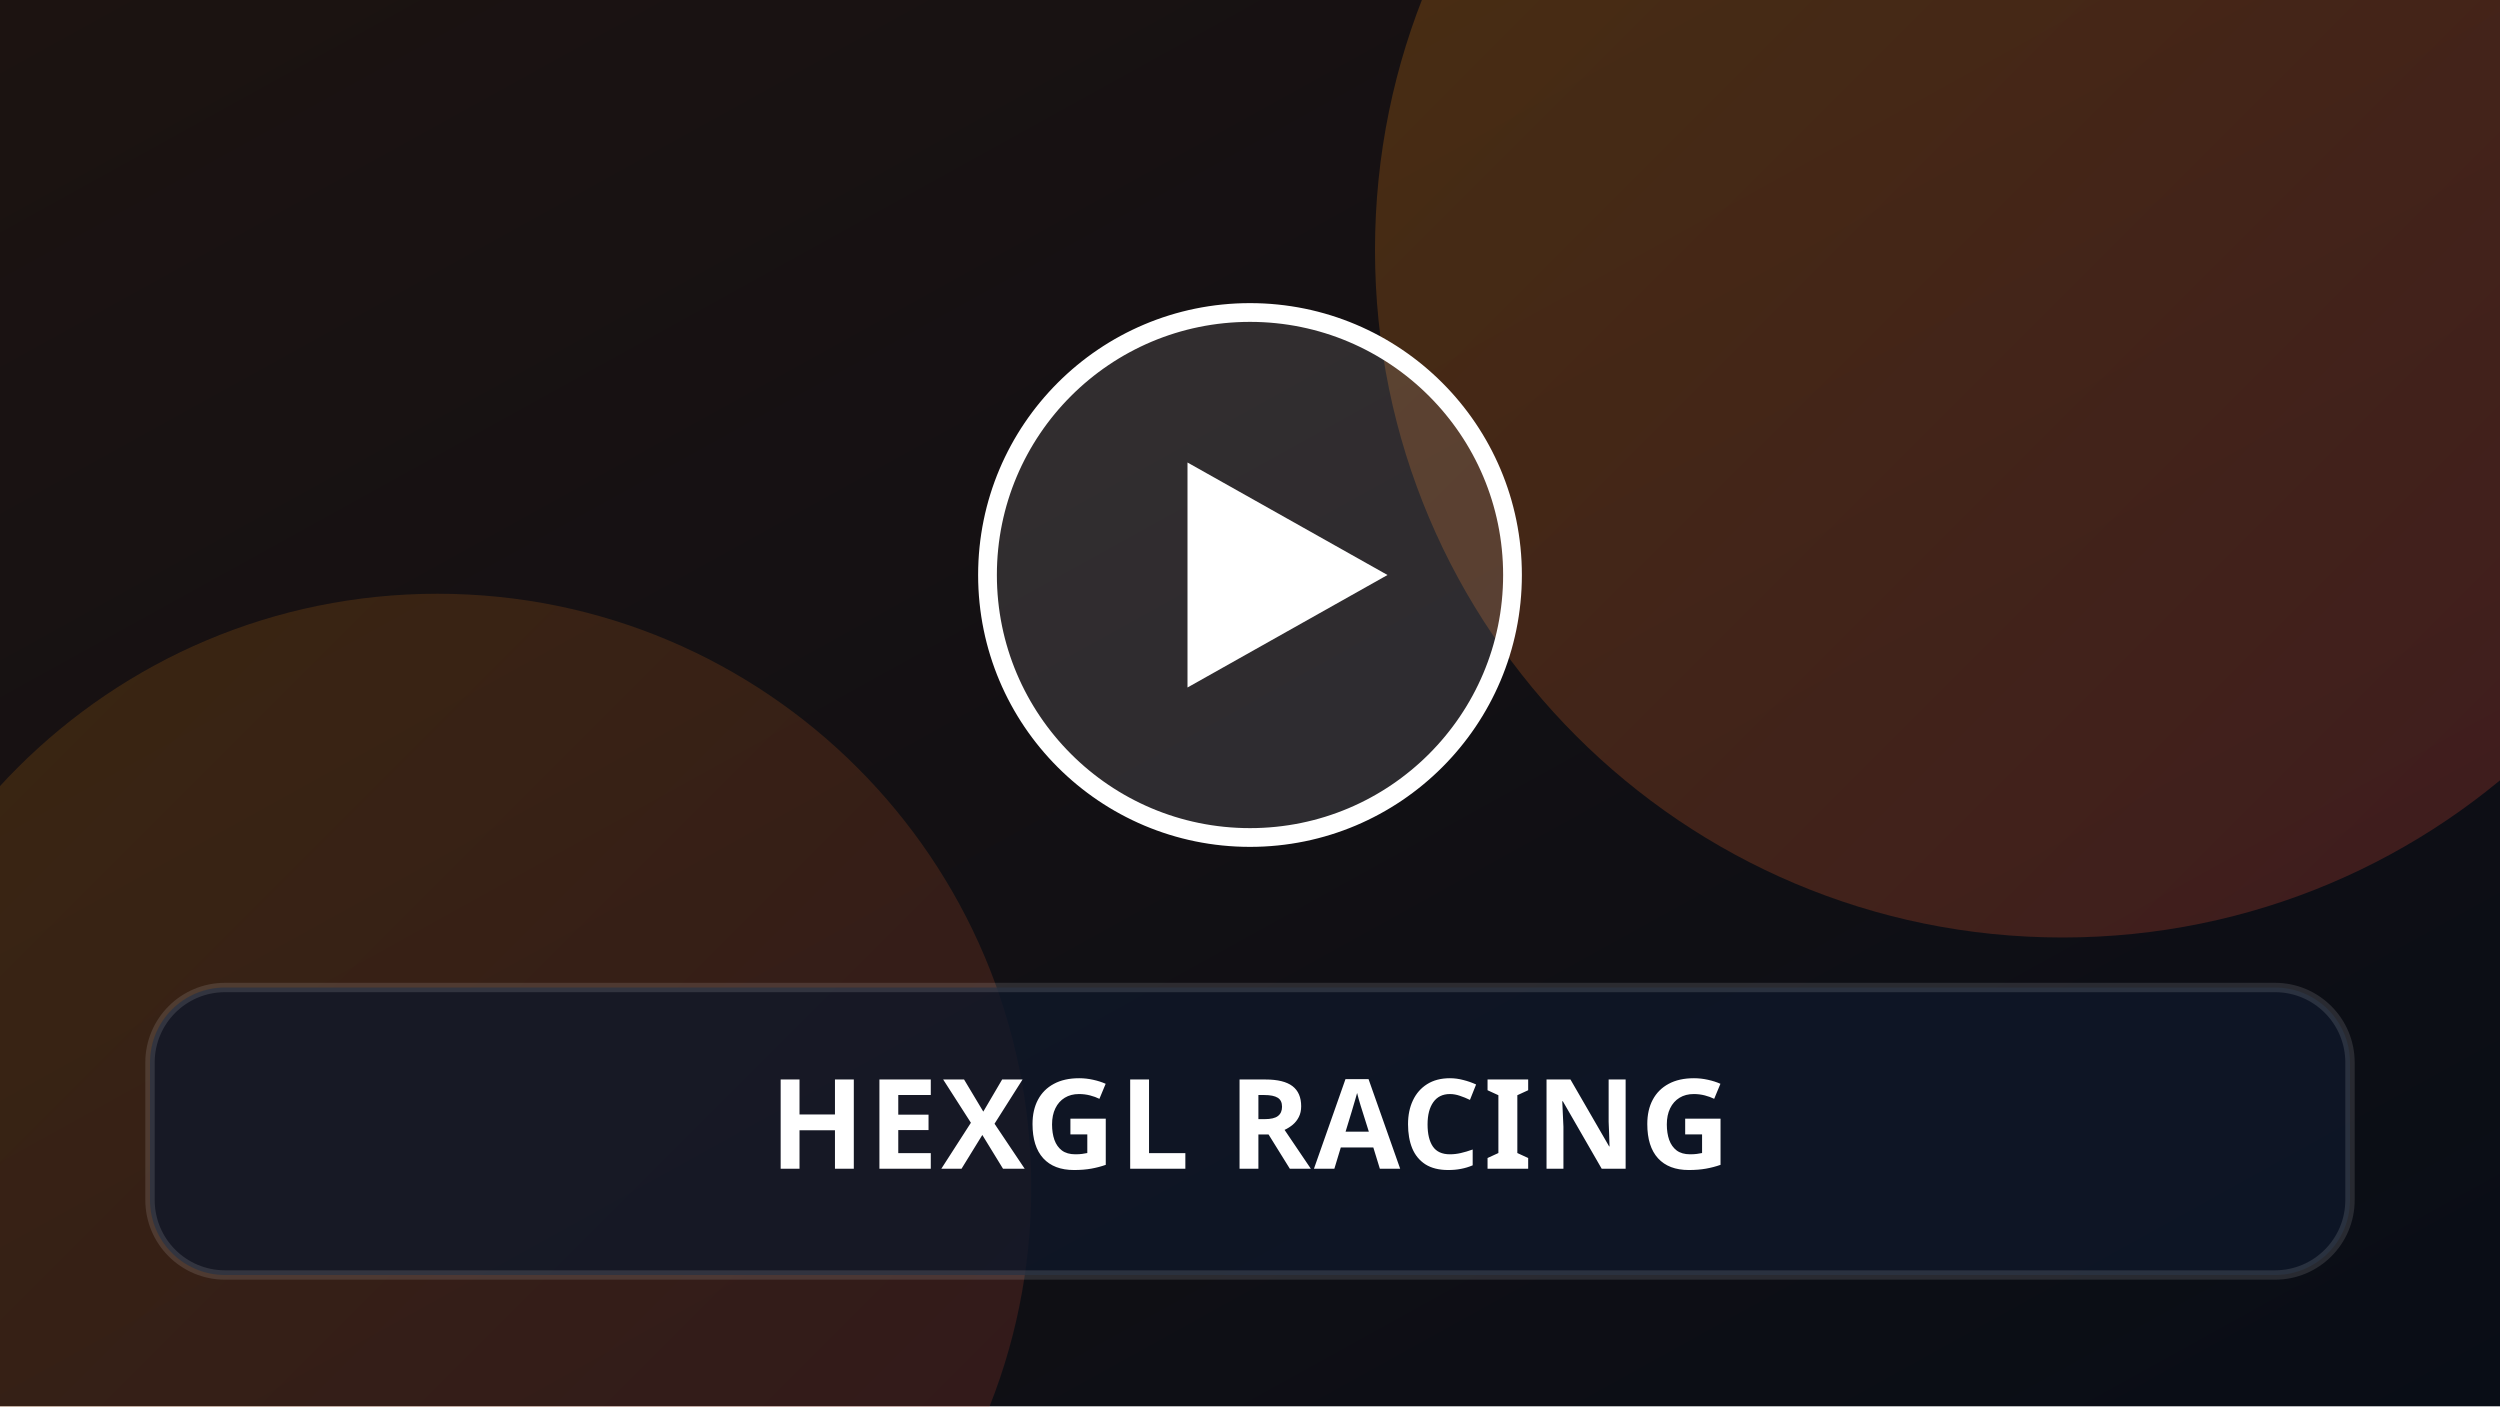
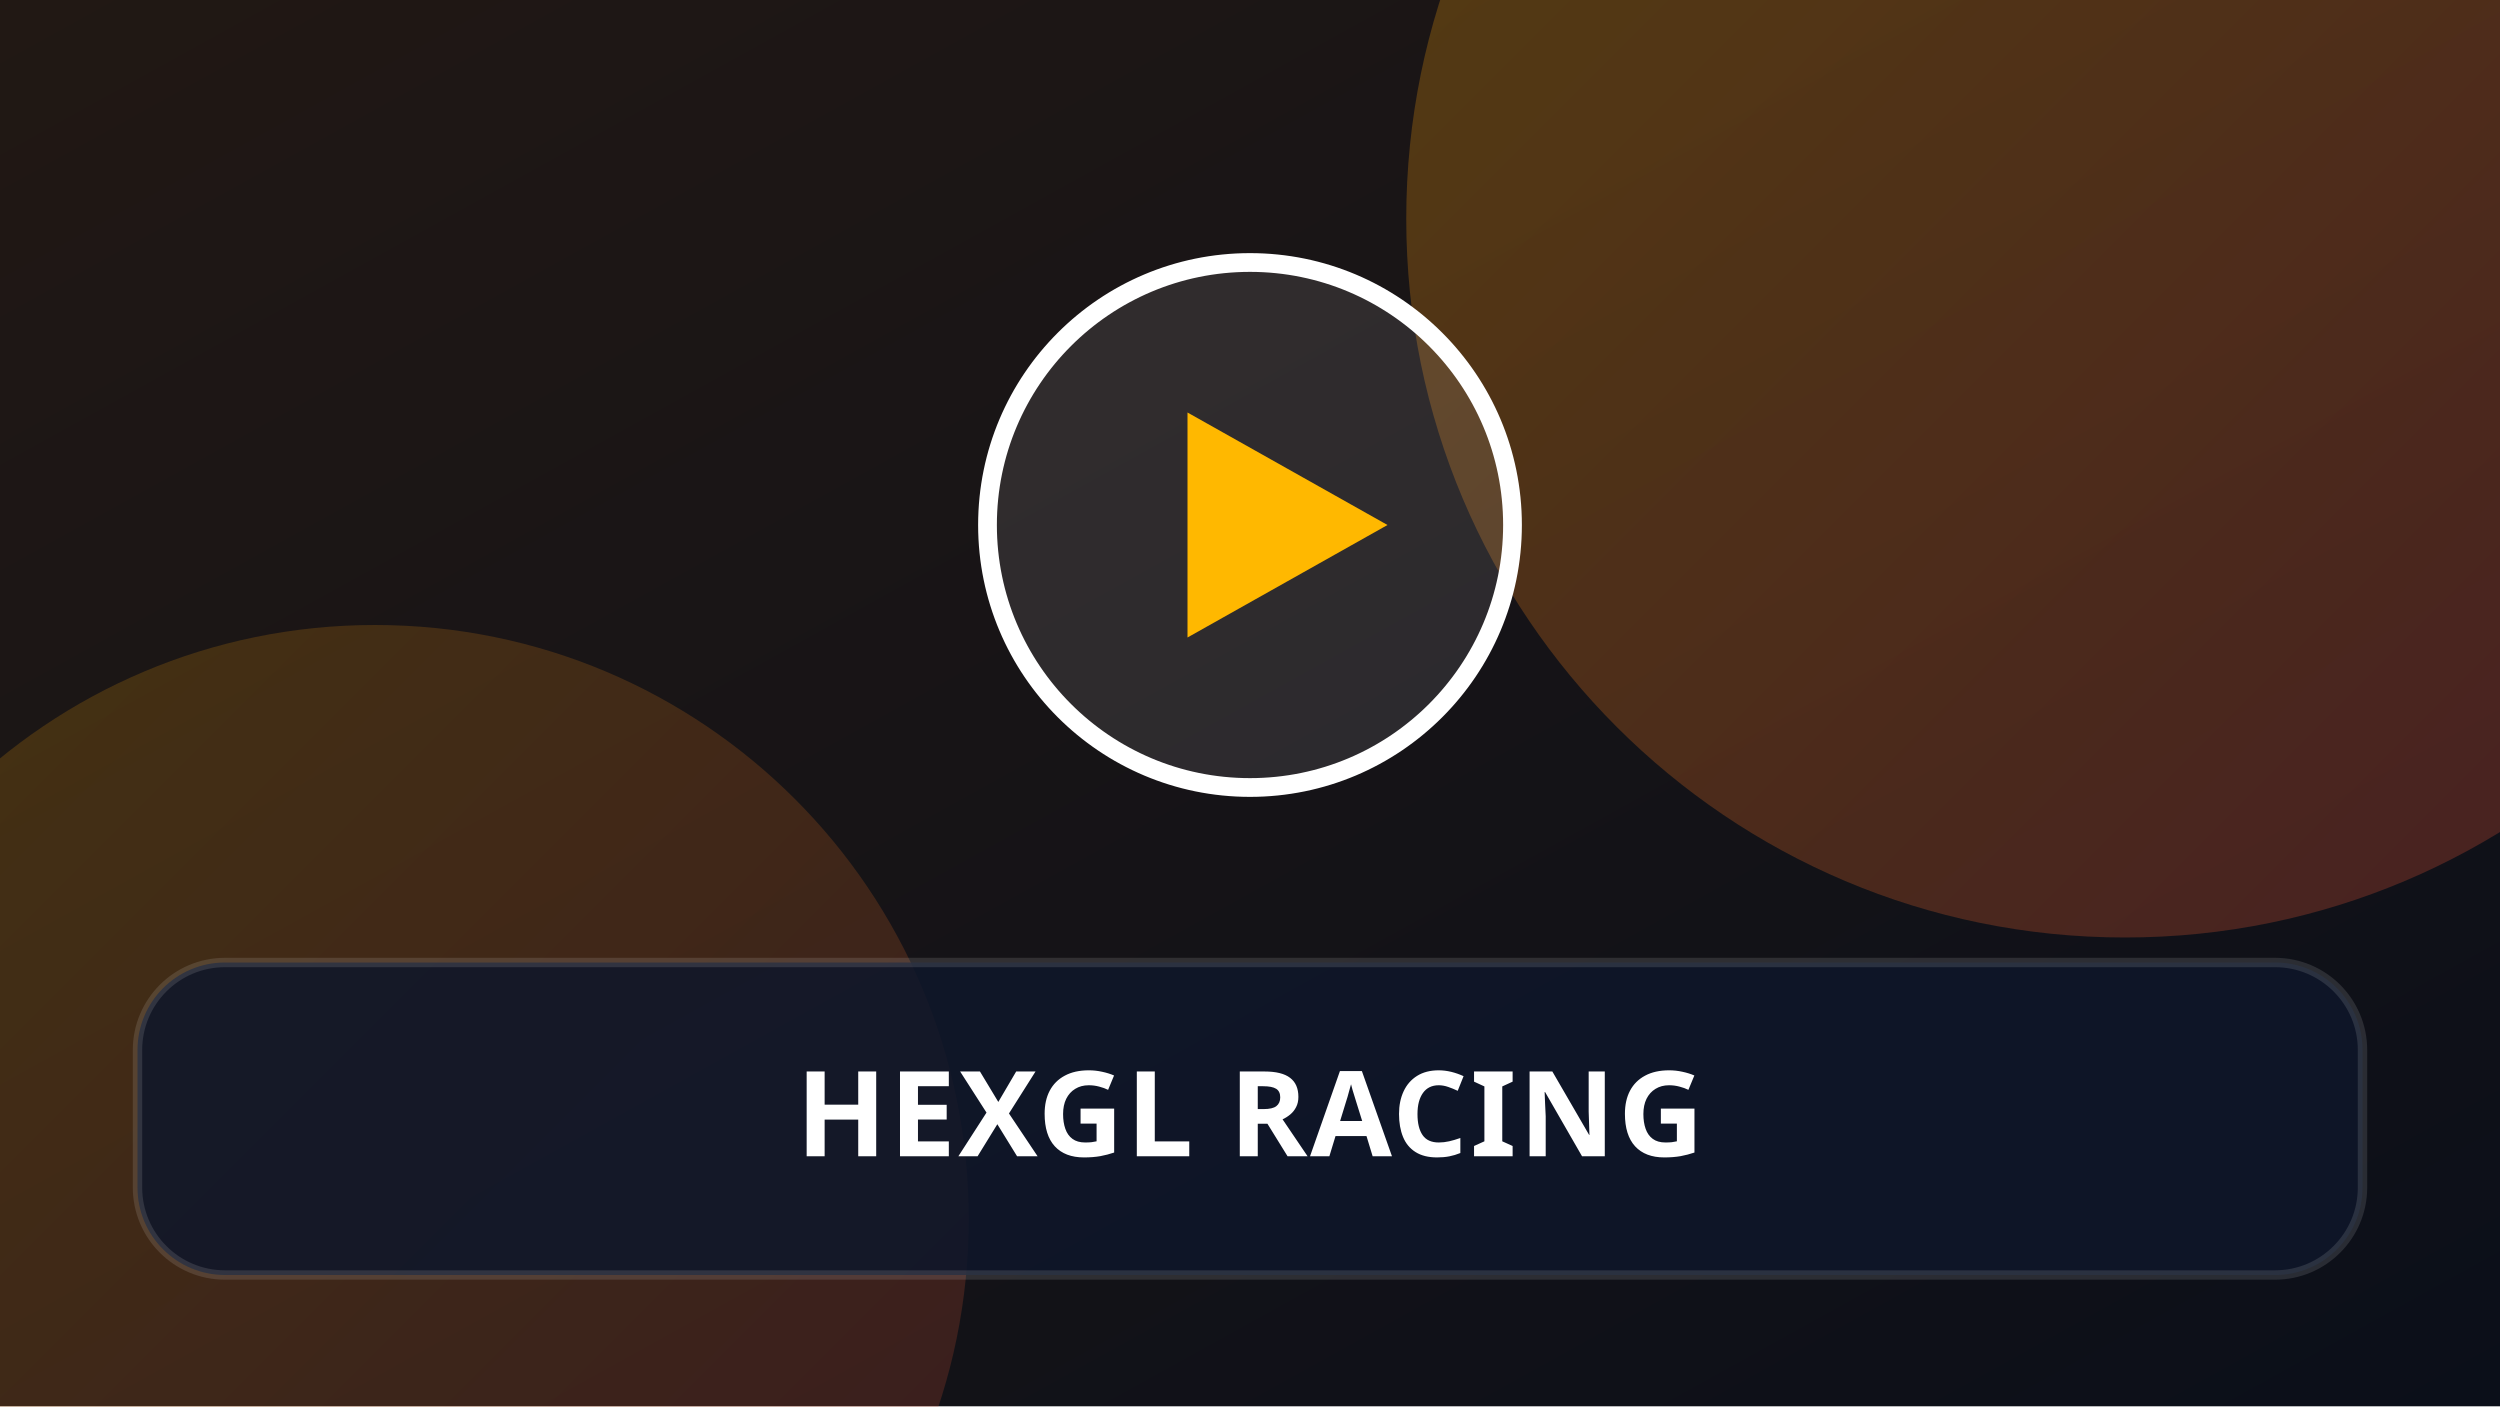
<svg xmlns="http://www.w3.org/2000/svg" viewBox="0 0 400 225">
  <defs>
    <linearGradient id="bg_game-005" x1="0" y1="0" x2="1" y2="1">
-       <stop offset="0%" stop-color="#1c1311" />
-       <stop offset="100%" stop-color="#090d16" />
+       <stop offset="0%" stop-color="#211814" />
+       <stop offset="100%" stop-color="#0b0f19" />
    </linearGradient>
    <linearGradient id="ac_game-005" x1="0" y1="0" x2="1" y2="1">
-       <stop offset="0%" stop-color="#f59e0b" />
+       <stop offset="0%" stop-color="#ffb800" />
      <stop offset="100%" stop-color="#ef4444" />
    </linearGradient>
  </defs>
  <rect width="400" height="225" fill="url(#bg_game-005)" />
-   <circle cx="330" cy="40" r="110" fill="url(#ac_game-005)" opacity="0.22" />
-   <circle cx="70" cy="190" r="95" fill="url(#ac_game-005)" opacity="0.16" />
-   <circle cx="200" cy="92" r="42" fill="rgba(255,255,255,0.12)" stroke="#fff" stroke-width="3" />
-   <polygon points="190,74 222,92 190,110" fill="#fff" />
-   <rect x="24" y="158" width="352" height="46" rx="12" fill="rgba(15,23,42,0.78)" stroke="rgba(255,255,255,0.12)" stroke-width="1.5" />
-   <text x="200" y="187" text-anchor="middle" font-family="Outfit, system-ui, sans-serif" font-weight="800" font-size="20" fill="#ffffff" letter-spacing="0.5">HEXGL RACING</text>
+   <circle cx="340" cy="35" r="115" fill="url(#ac_game-005)" opacity="0.25" />
+   <circle cx="60" cy="195" r="95" fill="url(#ac_game-005)" opacity="0.18" />
+   <circle cx="200" cy="84" r="42" fill="rgba(255,255,255,0.1)" stroke="#fff" stroke-width="3" />
+   <polygon points="190,66 222,84 190,102" fill="#ffb800" />
+   <rect x="22" y="154" width="356" height="50" rx="14" fill="rgba(15, 23, 42, 0.86)" stroke="rgba(255, 255, 255, 0.12)" stroke-width="1.5" />
+   <text x="200" y="185" text-anchor="middle" font-family="Outfit, system-ui, sans-serif" font-weight="800" font-size="19" fill="#ffffff" letter-spacing="0.4">HEXGL RACING</text>
</svg>
